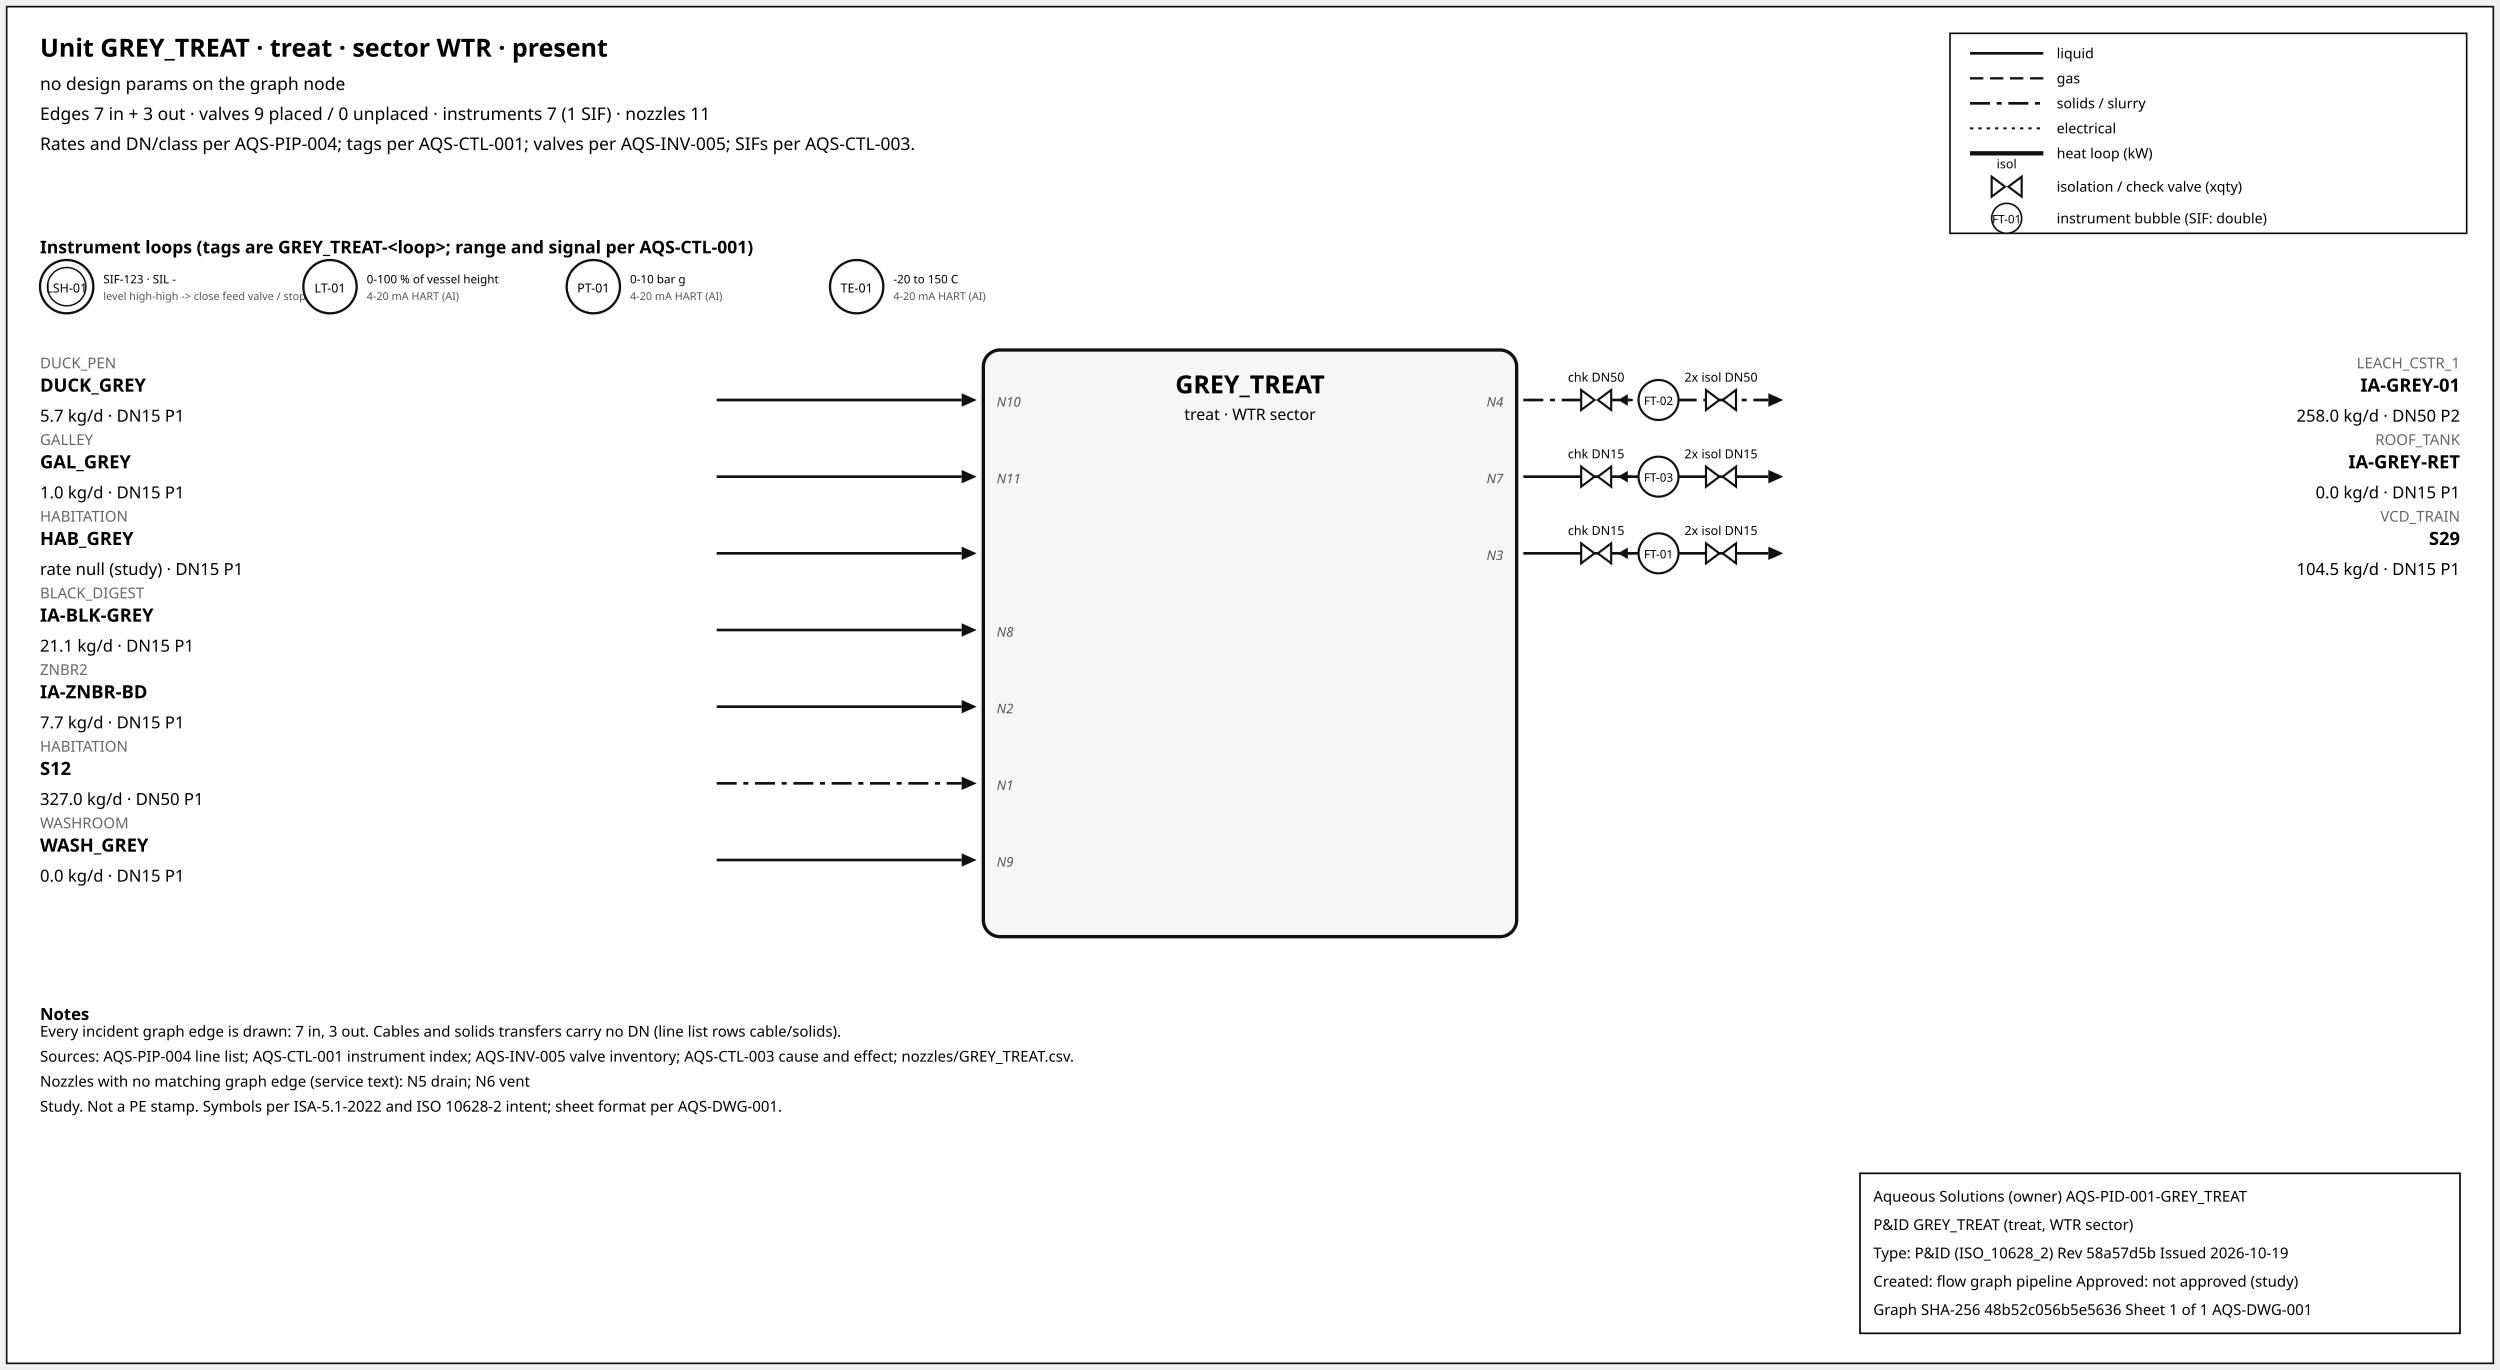
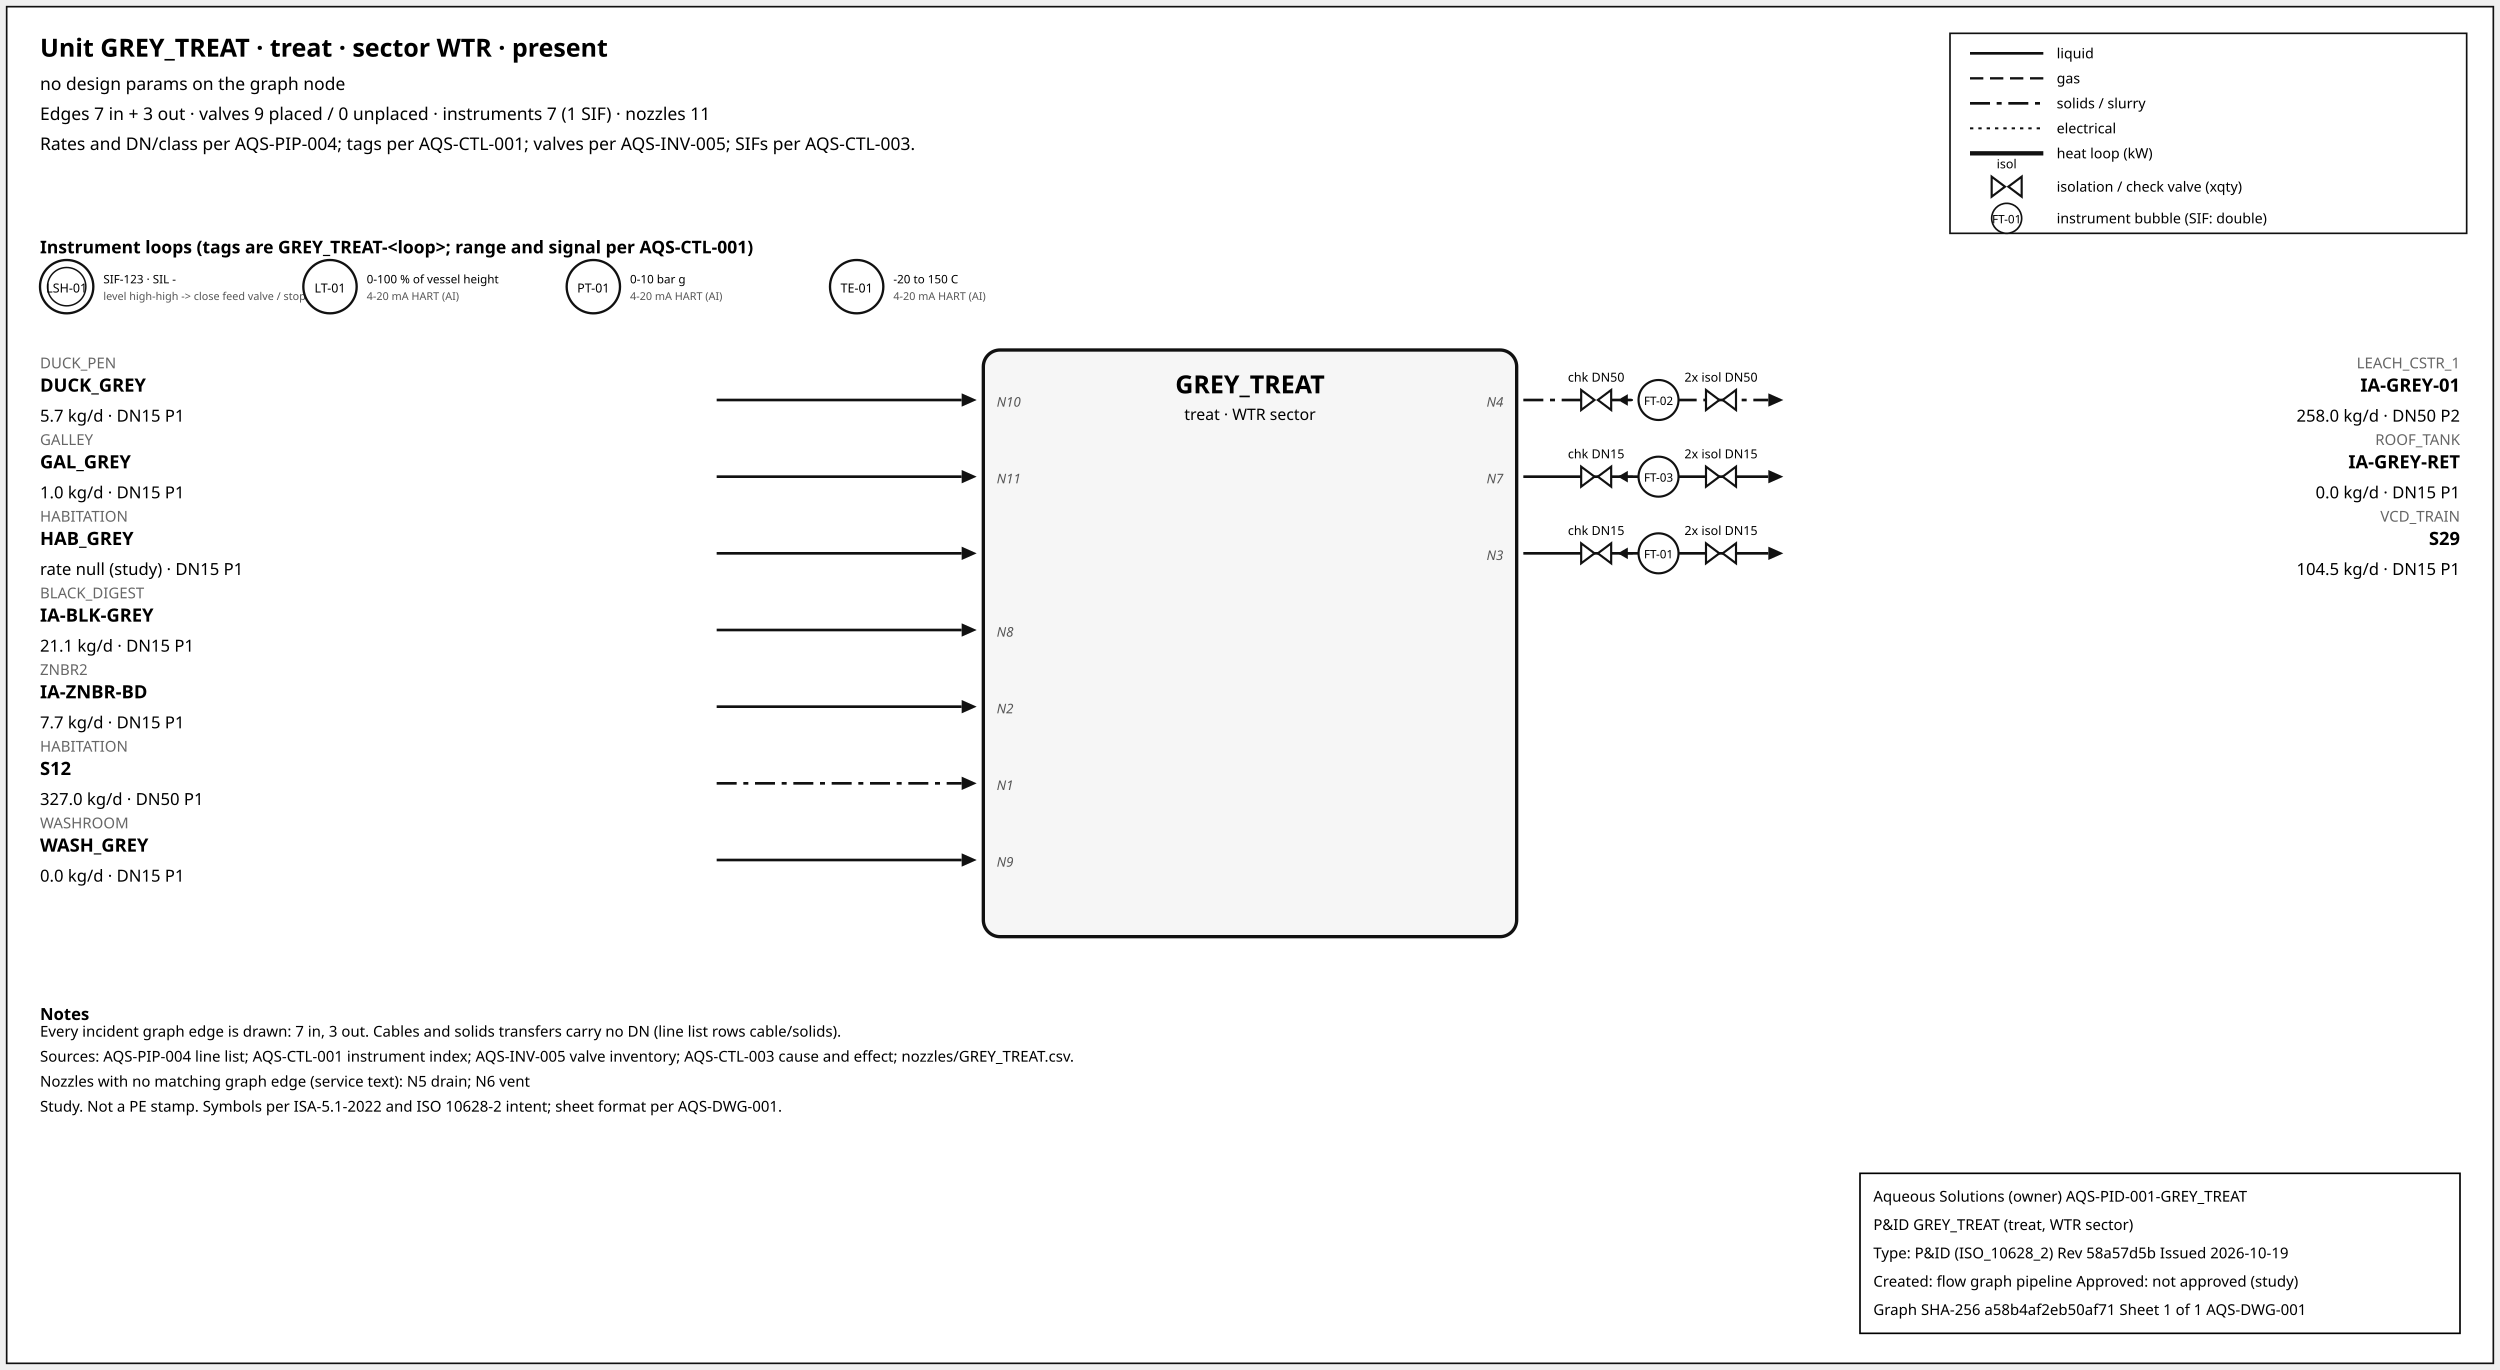
<svg xmlns="http://www.w3.org/2000/svg" width="1500" height="822" font-family="sans-serif">
  <rect x="4" y="4" width="1492" height="814" fill="white" stroke="#111" />
  <text x="24" y="34" font-size="15" font-weight="600">Unit GREY_TREAT · treat · sector WTR · present</text>
  <text x="24" y="54" font-size="10.5">no design params on the graph node</text>
  <text x="24" y="72" font-size="10.5">Edges 7 in + 3 out · valves 9 placed / 0 unplaced · instruments 7 (1 SIF) · nozzles 11</text>
  <text x="24" y="90" font-size="10.5">Rates and DN/class per AQS-PIP-004; tags per AQS-CTL-001; valves per AQS-INV-005; SIFs per AQS-CTL-003.</text>
  <rect x="1170" y="20" width="310" height="120" fill="white" stroke="#111" />
  <line x1="1182" y1="32" x2="1226" y2="32" stroke="#111" stroke-width="1.6" />
  <text x="1234" y="35" font-size="8.5">liquid</text>
  <line x1="1182" y1="47" x2="1226" y2="47" stroke="#111" stroke-width="1.4" stroke-dasharray="8,4" />
  <text x="1234" y="50" font-size="8.5">gas</text>
  <line x1="1182" y1="62" x2="1226" y2="62" stroke="#111" stroke-width="1.6" stroke-dasharray="12,4,3,4" />
  <text x="1234" y="65" font-size="8.5">solids / slurry</text>
  <line x1="1182" y1="77" x2="1226" y2="77" stroke="#111" stroke-width="1.2" stroke-dasharray="2,3" />
  <text x="1234" y="80" font-size="8.5">electrical</text>
  <line x1="1182" y1="92" x2="1226" y2="92" stroke="#111" stroke-width="2.6" />
  <text x="1234" y="95" font-size="8.5">heat loop (kW)</text>
  <path d="M 1195.0,106 L 1203.0,112 L 1195.0,118 Z M 1213.0,106 L 1205.0,112 L 1213.0,118 Z" fill="white" stroke="#111" stroke-width="1.3" />
  <text x="1204.0" y="101.0" font-size="7.5" text-anchor="middle">isol</text>
  <text x="1234" y="115" font-size="8.5">isolation / check valve (xqty)</text>
  <circle cx="1204" cy="131" r="9" fill="white" stroke="#111" />
  <text x="1204" y="134" font-size="7" text-anchor="middle">FT-01</text>
  <text x="1234" y="134" font-size="8.5">instrument bubble (SIF: double)</text>
  <text x="24" y="152" font-size="10.5" font-weight="600">Instrument loops (tags are GREY_TREAT-&lt;loop&gt;; range and signal per AQS-CTL-001)</text>
  <circle cx="40" cy="172" r="16" fill="white" stroke="#111" stroke-width="1.4" />
  <circle cx="40" cy="172" r="11.5" fill="none" stroke="#111" stroke-width="0.9" />
  <text x="40" y="175.5" font-size="7.5" text-anchor="middle">LSH-01</text>
  <text x="62" y="170" font-size="7">SIF-123 · SIL -</text>
  <text x="62" y="180" font-size="6.5" fill="#555">level high-high -&gt; close feed valve / stop f</text>
  <circle cx="198" cy="172" r="16" fill="white" stroke="#111" stroke-width="1.4" />
  <text x="198" y="175.5" font-size="7.5" text-anchor="middle">LT-01</text>
  <text x="220" y="170" font-size="7">0-100 % of vessel height</text>
  <text x="220" y="180" font-size="6.5" fill="#555">4-20 mA HART (AI)</text>
  <circle cx="356" cy="172" r="16" fill="white" stroke="#111" stroke-width="1.4" />
  <text x="356" y="175.5" font-size="7.5" text-anchor="middle">PT-01</text>
  <text x="378" y="170" font-size="7">0-10 bar g</text>
  <text x="378" y="180" font-size="6.5" fill="#555">4-20 mA HART (AI)</text>
  <circle cx="514" cy="172" r="16" fill="white" stroke="#111" stroke-width="1.4" />
  <text x="514" y="175.5" font-size="7.5" text-anchor="middle">TE-01</text>
  <text x="536" y="170" font-size="7">-20 to 150 C</text>
  <text x="536" y="180" font-size="6.5" fill="#555">4-20 mA HART (AI)</text>
  <rect x="590" y="210" width="320" height="352" rx="10" fill="#f6f6f6" stroke="#111" stroke-width="2" />
  <text x="750.0" y="236" font-size="15" font-weight="700" text-anchor="middle">GREY_TREAT</text>
  <text x="750.0" y="252" font-size="9.5" text-anchor="middle">treat · WTR sector</text>
  <line x1="430" y1="240" x2="577" y2="240" stroke="#111" stroke-width="1.6" class="edge-in" />
  <polygon points="586,240 577,236 577,244" fill="#111" />
  <text x="24" y="221" font-size="9" fill="#666" text-anchor="start">DUCK_PEN</text>
  <text x="24" y="235" font-size="11" font-weight="600" text-anchor="start">DUCK_GREY</text>
  <text x="24" y="253" font-size="10" text-anchor="start">5.7 kg/d · DN15 P1</text>
  <text x="598" y="244" font-size="8" font-style="italic" fill="#555" text-anchor="start">N10</text>
  <line x1="430" y1="286" x2="577" y2="286" stroke="#111" stroke-width="1.6" class="edge-in" />
  <polygon points="586,286 577,282 577,290" fill="#111" />
  <text x="24" y="267" font-size="9" fill="#666" text-anchor="start">GALLEY</text>
  <text x="24" y="281" font-size="11" font-weight="600" text-anchor="start">GAL_GREY</text>
  <text x="24" y="299" font-size="10" text-anchor="start">1.0 kg/d · DN15 P1</text>
  <text x="598" y="290" font-size="8" font-style="italic" fill="#555" text-anchor="start">N11</text>
  <line x1="430" y1="332" x2="577" y2="332" stroke="#111" stroke-width="1.6" class="edge-in" />
  <polygon points="586,332 577,328 577,336" fill="#111" />
  <text x="24" y="313" font-size="9" fill="#666" text-anchor="start">HABITATION</text>
  <text x="24" y="327" font-size="11" font-weight="600" text-anchor="start">HAB_GREY</text>
  <text x="24" y="345" font-size="10" text-anchor="start">rate null (study) · DN15 P1</text>
  <line x1="430" y1="378" x2="577" y2="378" stroke="#111" stroke-width="1.6" class="edge-in" />
  <polygon points="586,378 577,374 577,382" fill="#111" />
  <text x="24" y="359" font-size="9" fill="#666" text-anchor="start">BLACK_DIGEST</text>
  <text x="24" y="373" font-size="11" font-weight="600" text-anchor="start">IA-BLK-GREY</text>
  <text x="24" y="391" font-size="10" text-anchor="start">21.1 kg/d · DN15 P1</text>
  <text x="598" y="382" font-size="8" font-style="italic" fill="#555" text-anchor="start">N8</text>
  <line x1="430" y1="424" x2="577" y2="424" stroke="#111" stroke-width="1.6" class="edge-in" />
  <polygon points="586,424 577,420 577,428" fill="#111" />
  <text x="24" y="405" font-size="9" fill="#666" text-anchor="start">ZNBR2</text>
  <text x="24" y="419" font-size="11" font-weight="600" text-anchor="start">IA-ZNBR-BD</text>
  <text x="24" y="437" font-size="10" text-anchor="start">7.7 kg/d · DN15 P1</text>
  <text x="598" y="428" font-size="8" font-style="italic" fill="#555" text-anchor="start">N2</text>
  <line x1="430" y1="470" x2="577" y2="470" stroke="#111" stroke-width="1.6" stroke-dasharray="12,4,3,4" class="edge-in" />
  <polygon points="586,470 577,466 577,474" fill="#111" />
  <text x="24" y="451" font-size="9" fill="#666" text-anchor="start">HABITATION</text>
  <text x="24" y="465" font-size="11" font-weight="600" text-anchor="start">S12</text>
  <text x="24" y="483" font-size="10" text-anchor="start">327.0 kg/d · DN50 P1</text>
  <text x="598" y="474" font-size="8" font-style="italic" fill="#555" text-anchor="start">N1</text>
  <line x1="430" y1="516" x2="577" y2="516" stroke="#111" stroke-width="1.6" class="edge-in" />
  <polygon points="586,516 577,512 577,520" fill="#111" />
  <text x="24" y="497" font-size="9" fill="#666" text-anchor="start">WASHROOM</text>
  <text x="24" y="511" font-size="11" font-weight="600" text-anchor="start">WASH_GREY</text>
  <text x="24" y="529" font-size="10" text-anchor="start">0.0 kg/d · DN15 P1</text>
  <text x="598" y="520" font-size="8" font-style="italic" fill="#555" text-anchor="start">N9</text>
  <line x1="914" y1="240" x2="1061" y2="240" stroke="#111" stroke-width="1.6" stroke-dasharray="12,4,3,4" class="edge-out" />
  <polygon points="1070,240 1061,236 1061,244" fill="#111" />
  <text x="1476" y="221" font-size="9" fill="#666" text-anchor="end">LEACH_CSTR_1</text>
  <text x="1476" y="235" font-size="11" font-weight="600" text-anchor="end">IA-GREY-01</text>
  <text x="1476" y="253" font-size="10" text-anchor="end">258.0 kg/d · DN50 P2</text>
  <text x="902" y="244" font-size="8" font-style="italic" fill="#555" text-anchor="end">N4</text>
  <line x1="979.7" y1="240" x2="971.7" y2="240" stroke="#111" stroke-width="1.2" />
  <polygon points="970.7,240 976.7,236.5 976.7,243.5" fill="#111" />
  <path d="M 948.7,234 L 956.7,240 L 948.7,246 Z M 966.7,234 L 958.7,240 L 966.7,246 Z" fill="white" stroke="#111" stroke-width="1.3" />
  <text x="957.7" y="229.0" font-size="7.5" text-anchor="middle">chk DN50</text>
  <path d="M 1023.6,234 L 1031.6,240 L 1023.6,246 Z M 1041.6,234 L 1033.6,240 L 1041.6,246 Z" fill="white" stroke="#111" stroke-width="1.3" />
  <text x="1032.6" y="229.0" font-size="7.5" text-anchor="middle">2x isol DN50</text>
  <circle cx="995.12" cy="240" r="12" fill="white" stroke="#111" stroke-width="1.3" />
  <text x="995.12" y="243" font-size="7" text-anchor="middle">FT-02</text>
  <line x1="914" y1="286" x2="1061" y2="286" stroke="#111" stroke-width="1.6" class="edge-out" />
  <polygon points="1070,286 1061,282 1061,290" fill="#111" />
  <text x="1476" y="267" font-size="9" fill="#666" text-anchor="end">ROOF_TANK</text>
  <text x="1476" y="281" font-size="11" font-weight="600" text-anchor="end">IA-GREY-RET</text>
  <text x="1476" y="299" font-size="10" text-anchor="end">0.0 kg/d · DN15 P1</text>
  <text x="902" y="290" font-size="8" font-style="italic" fill="#555" text-anchor="end">N7</text>
  <line x1="979.7" y1="286" x2="971.7" y2="286" stroke="#111" stroke-width="1.2" />
  <polygon points="970.7,286 976.7,282.5 976.7,289.5" fill="#111" />
  <path d="M 948.7,280 L 956.7,286 L 948.7,292 Z M 966.7,280 L 958.7,286 L 966.7,292 Z" fill="white" stroke="#111" stroke-width="1.3" />
  <text x="957.7" y="275.0" font-size="7.5" text-anchor="middle">chk DN15</text>
  <path d="M 1023.6,280 L 1031.6,286 L 1023.6,292 Z M 1041.6,280 L 1033.6,286 L 1041.6,292 Z" fill="white" stroke="#111" stroke-width="1.3" />
  <text x="1032.6" y="275.0" font-size="7.5" text-anchor="middle">2x isol DN15</text>
  <circle cx="995.12" cy="286" r="12" fill="white" stroke="#111" stroke-width="1.3" />
  <text x="995.12" y="289" font-size="7" text-anchor="middle">FT-03</text>
  <line x1="914" y1="332" x2="1061" y2="332" stroke="#111" stroke-width="1.6" class="edge-out" />
  <polygon points="1070,332 1061,328 1061,336" fill="#111" />
  <text x="1476" y="313" font-size="9" fill="#666" text-anchor="end">VCD_TRAIN</text>
  <text x="1476" y="327" font-size="11" font-weight="600" text-anchor="end">S29</text>
  <text x="1476" y="345" font-size="10" text-anchor="end">104.5 kg/d · DN15 P1</text>
  <text x="902" y="336" font-size="8" font-style="italic" fill="#555" text-anchor="end">N3</text>
  <line x1="979.7" y1="332" x2="971.7" y2="332" stroke="#111" stroke-width="1.2" />
  <polygon points="970.7,332 976.7,328.5 976.7,335.5" fill="#111" />
  <path d="M 948.7,326 L 956.7,332 L 948.7,338 Z M 966.7,326 L 958.7,332 L 966.7,338 Z" fill="white" stroke="#111" stroke-width="1.3" />
  <text x="957.7" y="321.0" font-size="7.5" text-anchor="middle">chk DN15</text>
  <path d="M 1023.6,326 L 1031.6,332 L 1023.6,338 Z M 1041.6,326 L 1033.6,332 L 1041.6,338 Z" fill="white" stroke="#111" stroke-width="1.3" />
  <text x="1032.6" y="321.0" font-size="7.5" text-anchor="middle">2x isol DN15</text>
  <circle cx="995.12" cy="332" r="12" fill="white" stroke="#111" stroke-width="1.3" />
  <text x="995.12" y="335" font-size="7" text-anchor="middle">FT-01</text>
  <text x="24" y="612" font-size="10" font-weight="600">Notes</text>
  <text x="24" y="622" font-size="9">Every incident graph edge is drawn: 7 in, 3 out. Cables and solids transfers carry no DN (line list rows cable/solids).</text>
  <text x="24" y="637" font-size="9">Sources: AQS-PIP-004 line list; AQS-CTL-001 instrument index; AQS-INV-005 valve inventory; AQS-CTL-003 cause and effect; nozzles/GREY_TREAT.csv.</text>
  <text x="24" y="652" font-size="9">Nozzles with no matching graph edge (service text): N5 drain; N6 vent</text>
  <text x="24" y="667" font-size="9">Study. Not a PE stamp. Symbols per ISA-5.1-2022 and ISO 10628-2 intent; sheet format per AQS-DWG-001.</text>
  <g id="aqs-title-block">
    <rect x="1116" y="704" width="360" height="96" fill="white" stroke="black" stroke-width="1" />
    <text x="1124" y="721" font-size="9">Aqueous Solutions (owner)   AQS-PID-001-GREY_TREAT</text>
    <text x="1124" y="738" font-size="9">P&amp;ID GREY_TREAT (treat, WTR sector)</text>
    <text x="1124" y="755" font-size="9">Type: P&amp;ID (ISO_10628_2)   Rev 58a57d5b   Issued 2026-10-19</text>
    <text x="1124" y="772" font-size="9">Created: flow graph pipeline   Approved: not approved (study)</text>
-     <text x="1124" y="789" font-size="9">Graph SHA-256 48b52c056b5e5636   Sheet 1 of 1   AQS-DWG-001</text>
+     <text x="1124" y="789" font-size="9">Graph SHA-256 a58b4af2eb50af71   Sheet 1 of 1   AQS-DWG-001</text>
  </g>
</svg>
